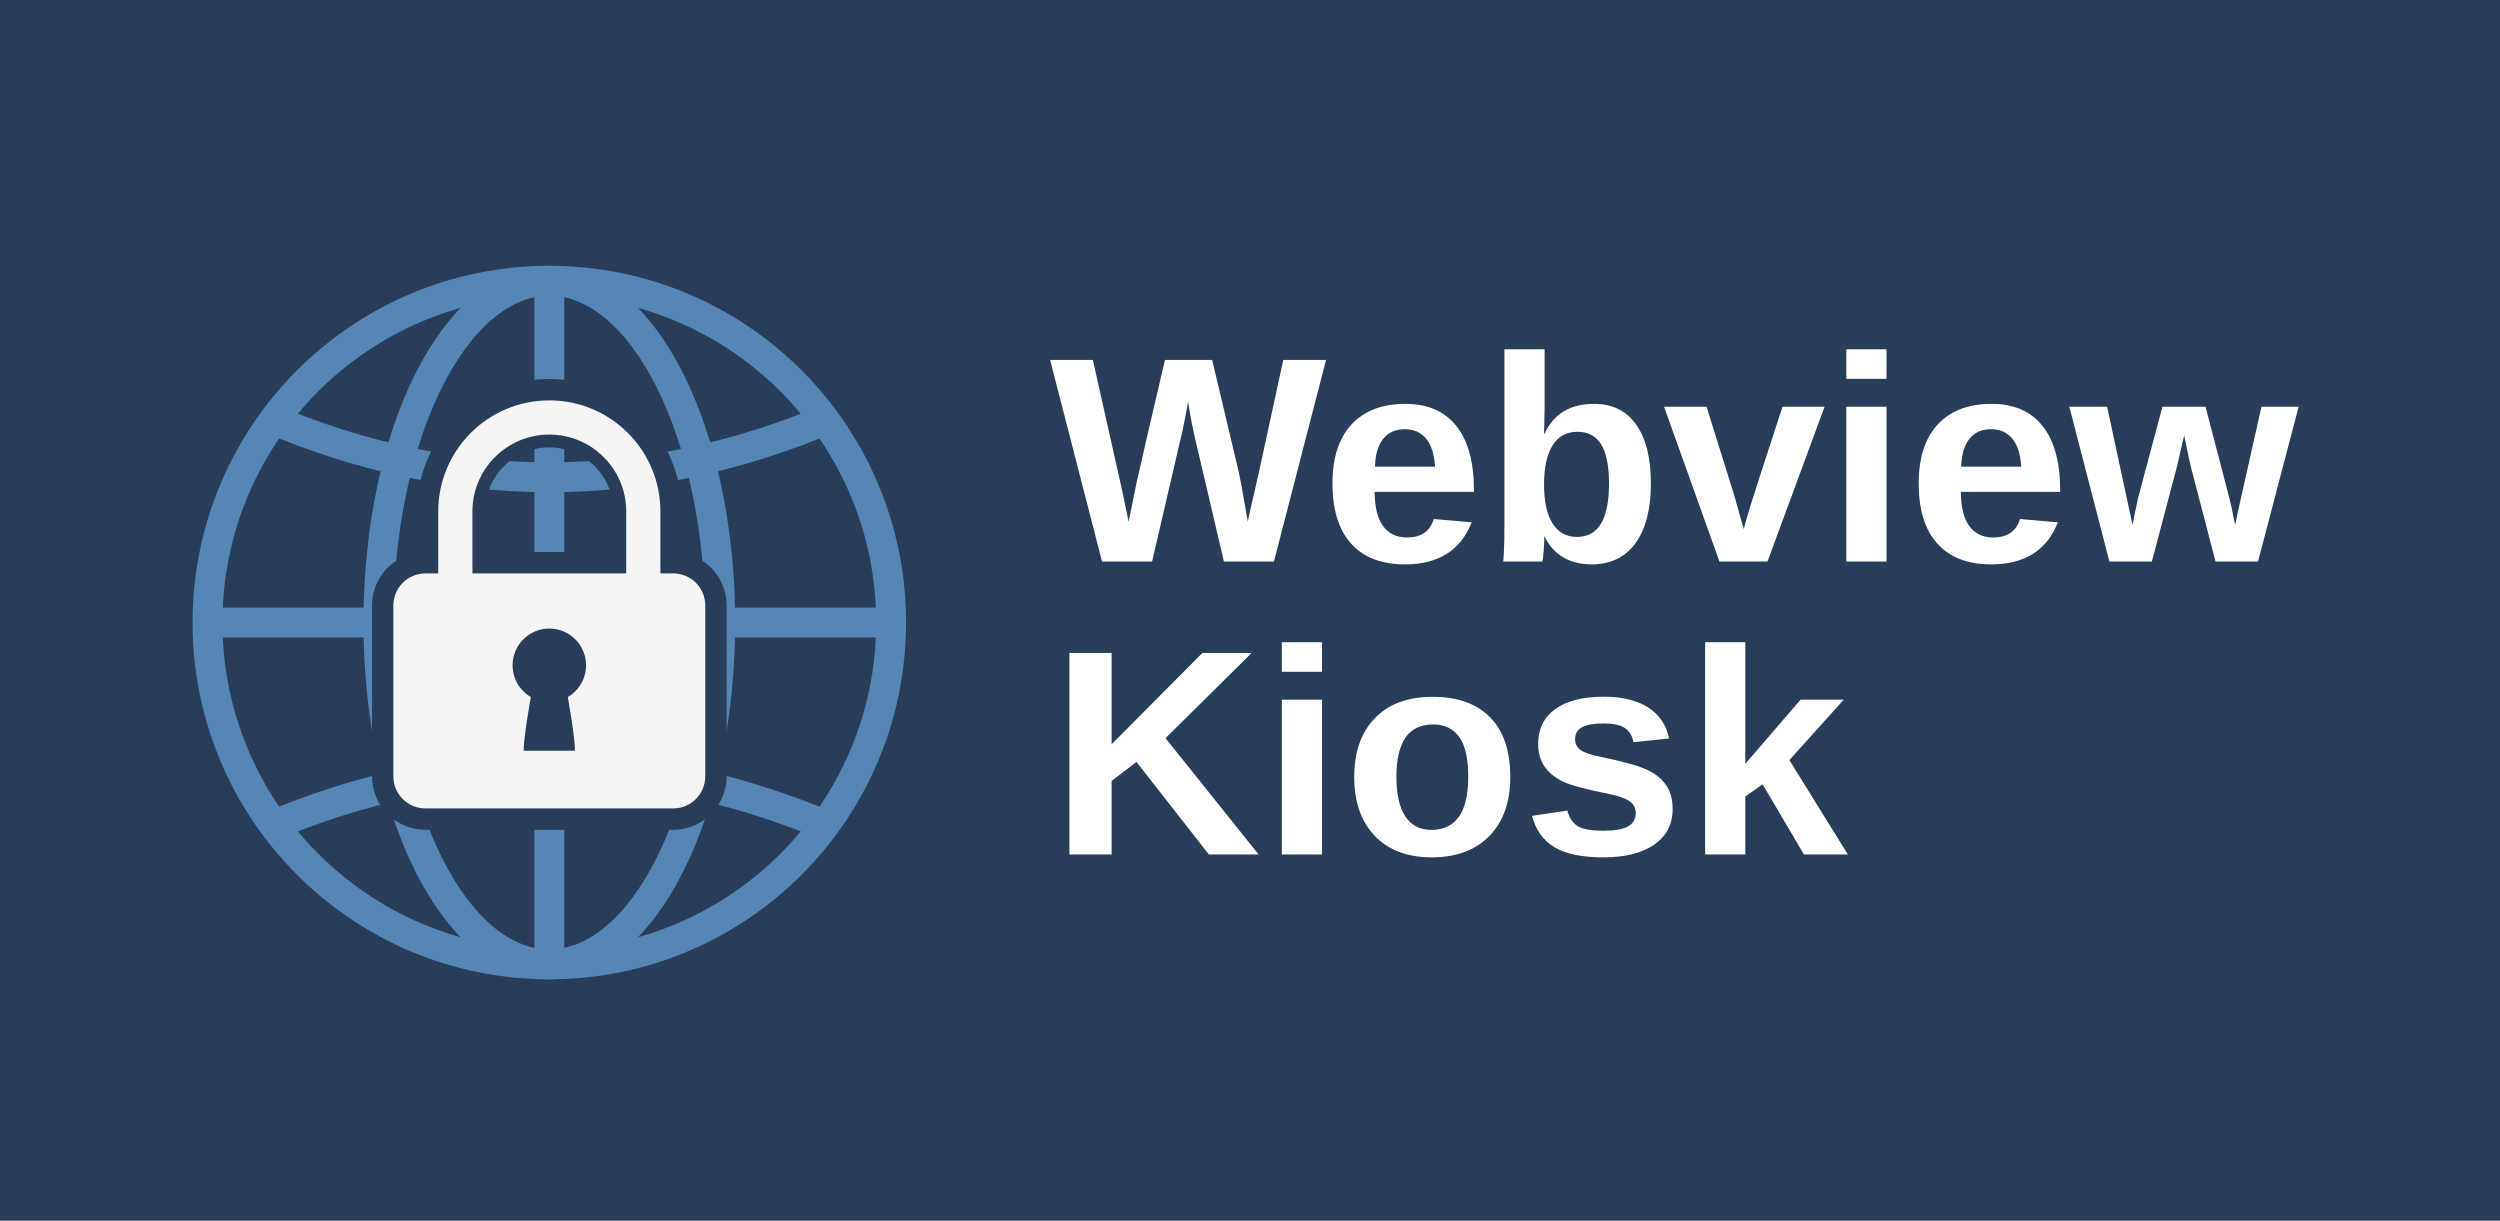
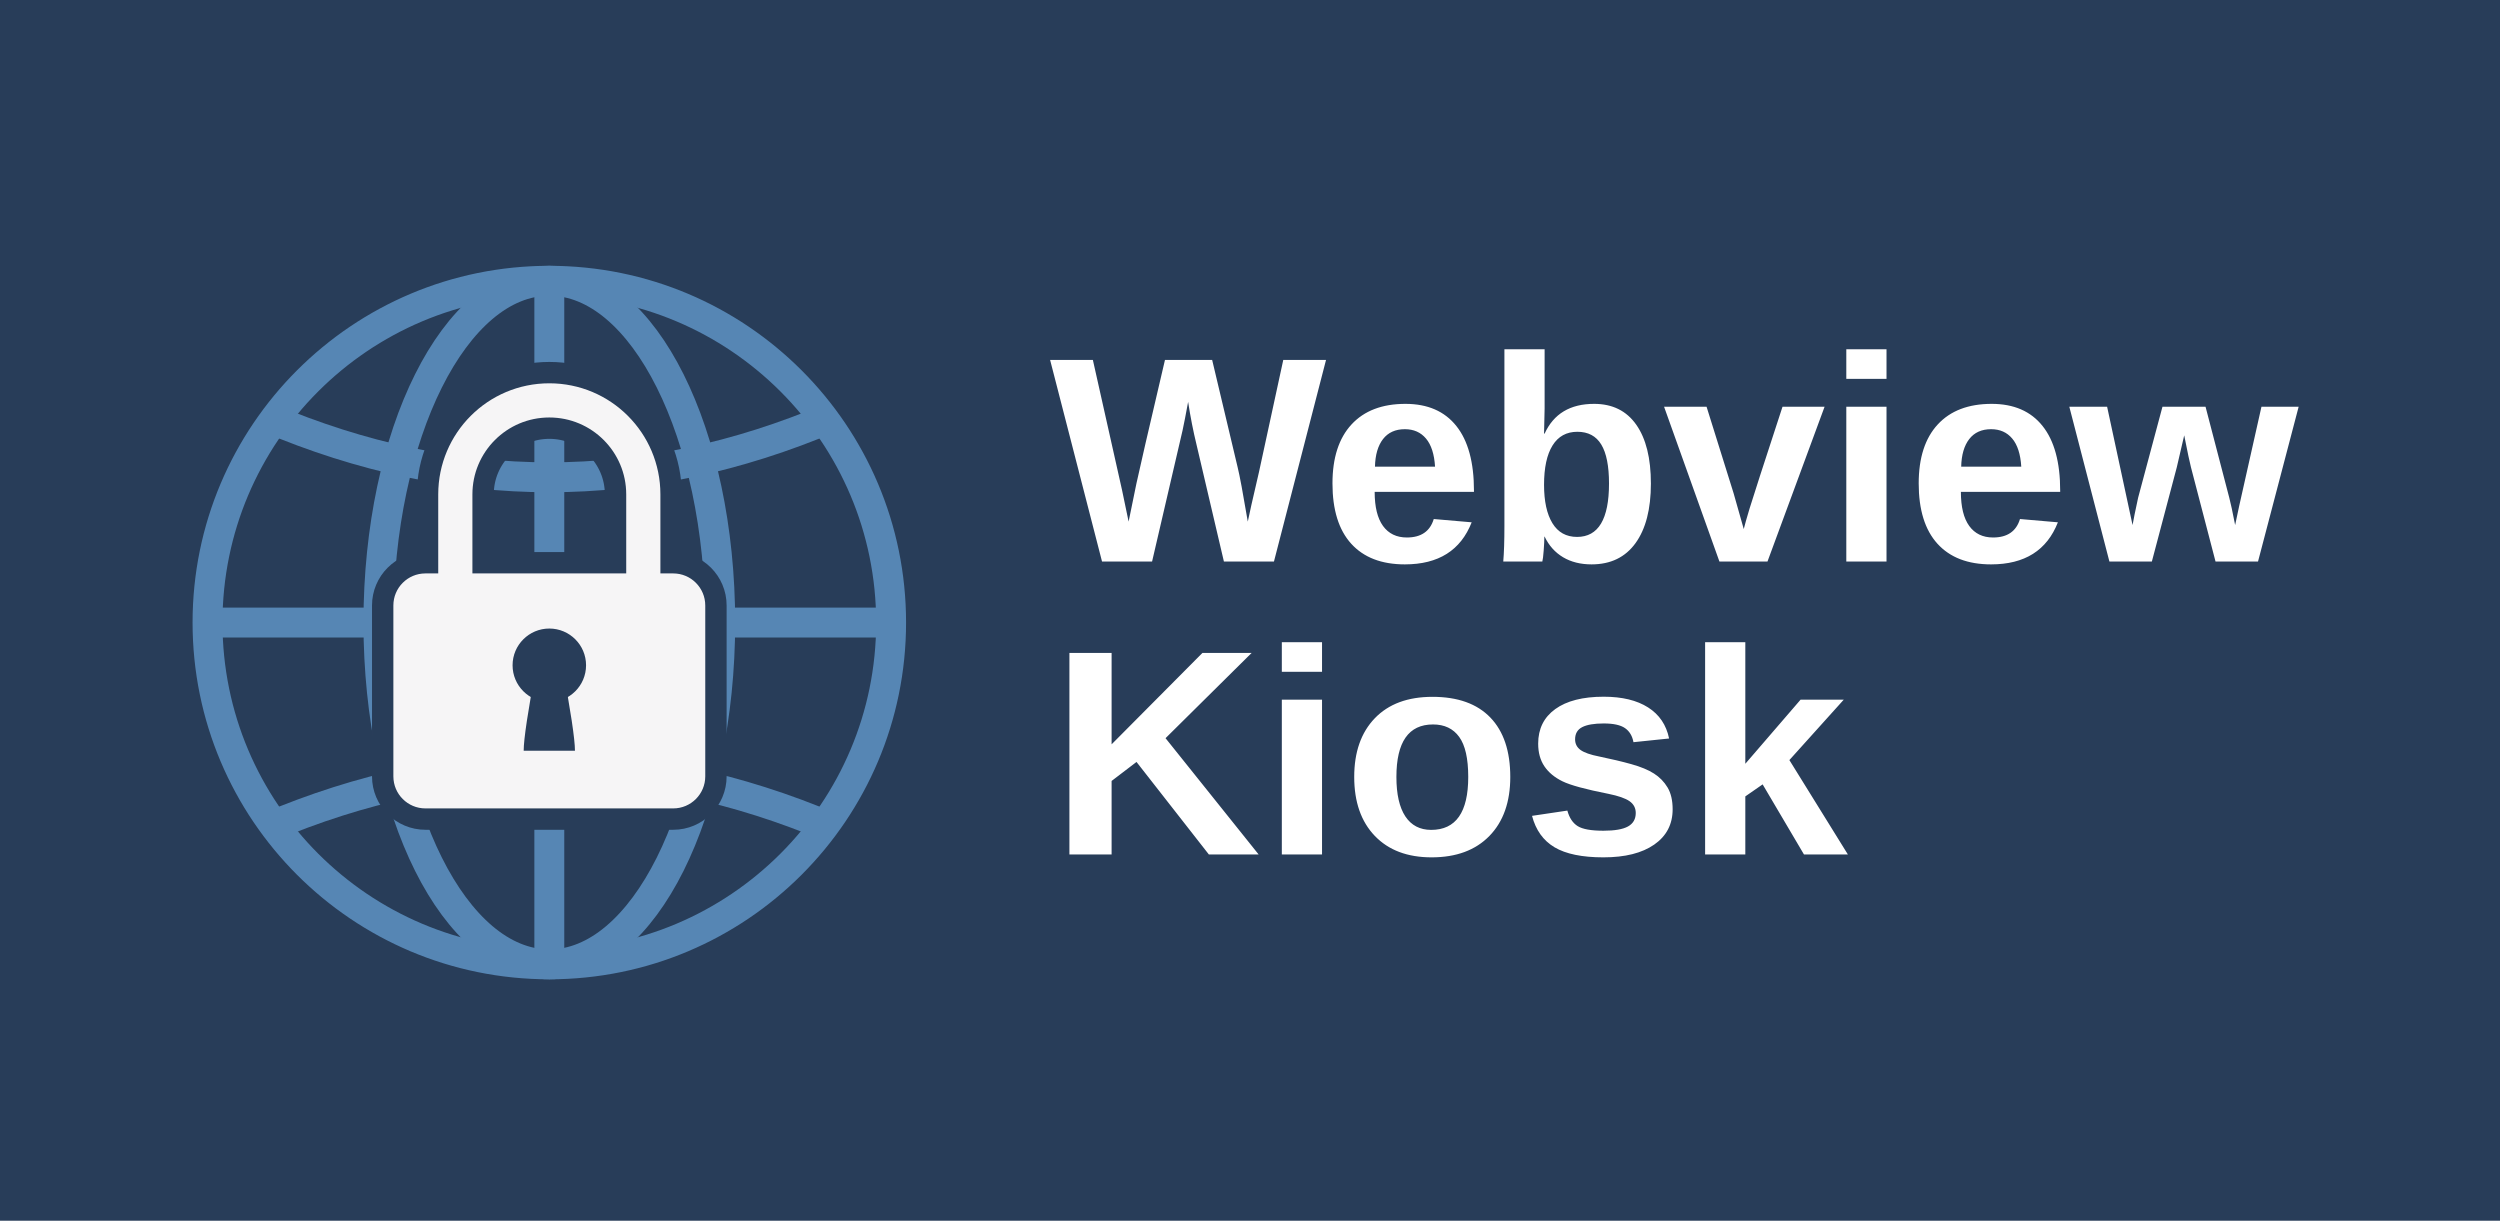
<svg xmlns="http://www.w3.org/2000/svg" width="1024" height="500" viewBox="0 0 1024 500">
  <rect width="1024" height="500" fill="#283d59" />
  <g transform="translate(50, 80) scale(3.5)">
    <circle cx="50" cy="50" r="40" fill="none" stroke="#5686b4" stroke-width="3.5" />
    <ellipse cx="50" cy="50" rx="20" ry="40" fill="none" stroke="#5686b4" stroke-width="3.5" />
    <line x1="50" y1="10" x2="50" y2="90" stroke="#5686b4" stroke-width="3.5" />
    <line x1="10" y1="50" x2="90" y2="50" stroke="#5686b4" stroke-width="3.5" />
    <path d="M17 26Q50 40 83 26" fill="none" stroke="#5686b4" stroke-width="3.5" />
    <path d="M17 74Q50 60 83 74" fill="none" stroke="#5686b4" stroke-width="3.5" />
    <rect x="30.5" y="43" width="39" height="30" rx="5" ry="5" fill="#f6f5f6" stroke="#283d59" stroke-width="2.5" />
-     <path d="M38.5 44 38.5 37A11.5 11.5 0 0 1 61.5 37L61.5 44" fill="none" stroke="#283d59" stroke-width="8" />
-     <path d="M39 45 39 37A11 11 0 0 1 61 37L61 45" fill="none" stroke="#f6f5f6" stroke-width="4" />
+     <path d="M39 44 39 35A10.5 10.5 0 0 1 61 35L61 44" fill="none" stroke="#283d59" stroke-width="9" />
+     <path d="M39 45 39 35A11 11 0 0 1 61 35L61 45" fill="none" stroke="#f6f5f6" stroke-width="4" />
    <circle cx="50" cy="55" r="4.3" fill="#283d59" />
    <path d="M47 65Q47 63 48.5 55 50 54 51.5 55 53 63 53 65Z" fill="#283d59" />
  </g>
  <text x="430" y="230" fill="white" font-family="Arial, sans-serif" font-size="120" font-weight="bold">
    Webview
  </text>
  <text x="430" y="350" fill="white" font-family="Arial, sans-serif" font-size="120" font-weight="bold">
    Kiosk
  </text>
</svg>
